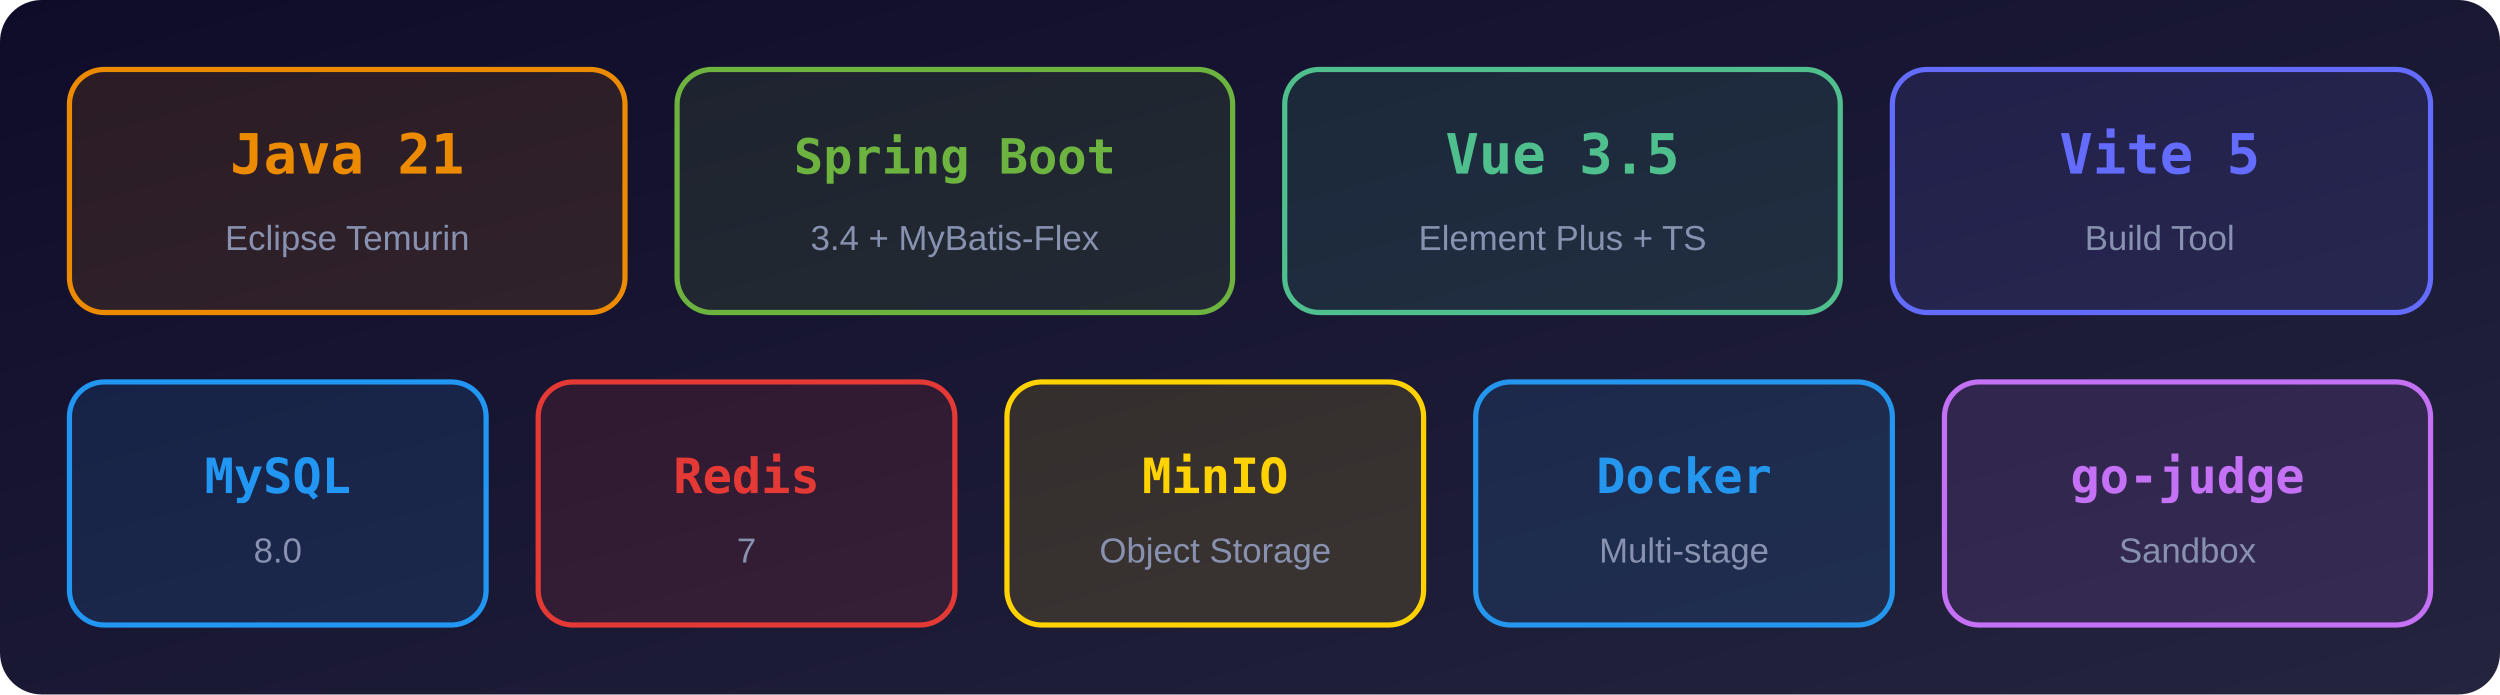
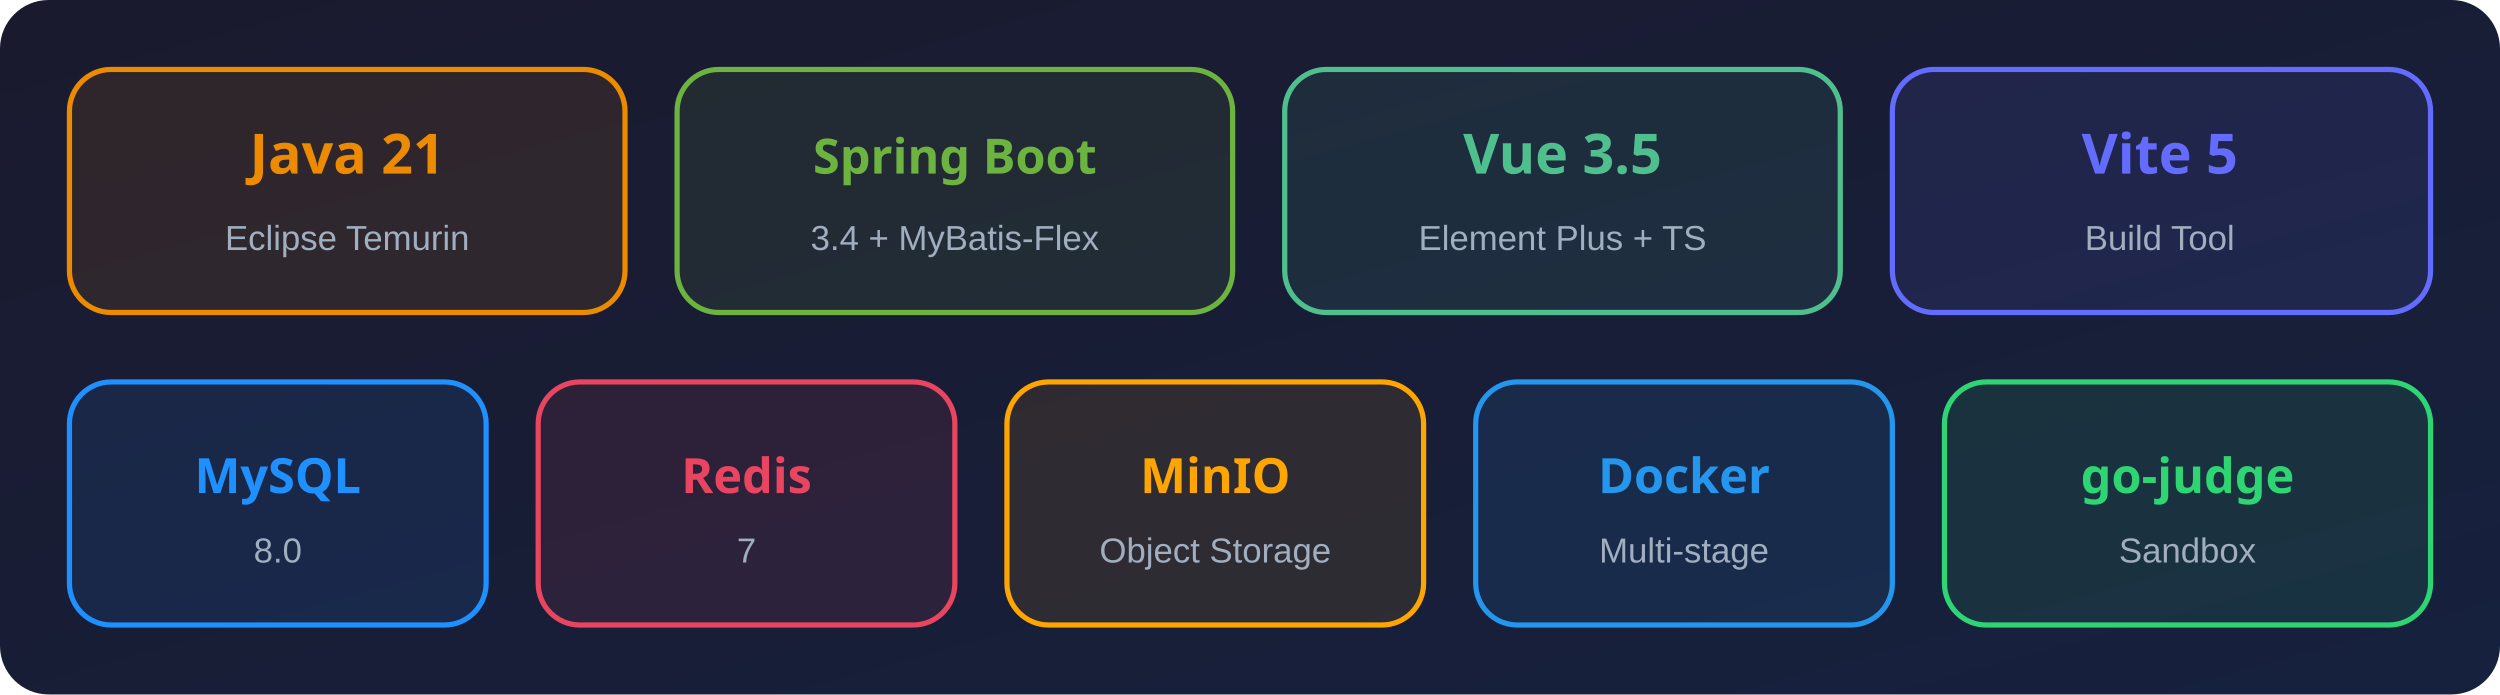
<svg xmlns="http://www.w3.org/2000/svg" width="720" height="200" viewBox="0 0 720 200">
  <defs>
    <linearGradient id="tbg" x1="0%" y1="0%" x2="100%" y2="100%">
-       <stop offset="0%" style="stop-color:#0f0c29" />
-       <stop offset="100%" style="stop-color:#24243e" />
+       <stop offset="0%" style="stop-color:#1a1a2e" />
+       <stop offset="100%" style="stop-color:#16213e" />
    </linearGradient>
  </defs>
-   <rect width="720" height="200" rx="12" fill="url(#tbg)" />
-   <rect x="20" y="20" width="160" height="70" rx="10" fill="#ED8B00" opacity="0.12" />
-   <rect x="20" y="20" width="160" height="70" rx="10" fill="none" stroke="#ED8B00" stroke-width="1.5" />
-   <text x="100" y="50" text-anchor="middle" font-family="monospace" font-size="16" fill="#ED8B00" font-weight="bold">Java 21</text>
-   <text x="100" y="72" text-anchor="middle" font-family="'Segoe UI', Arial, sans-serif" font-size="10" fill="#8892b0">Eclipse Temurin</text>
-   <rect x="195" y="20" width="160" height="70" rx="10" fill="#6DB33F" opacity="0.12" />
-   <rect x="195" y="20" width="160" height="70" rx="10" fill="none" stroke="#6DB33F" stroke-width="1.5" />
-   <text x="275" y="50" text-anchor="middle" font-family="monospace" font-size="14" fill="#6DB33F" font-weight="bold">Spring Boot</text>
-   <text x="275" y="72" text-anchor="middle" font-family="'Segoe UI', Arial, sans-serif" font-size="10" fill="#8892b0">3.4 + MyBatis-Flex</text>
-   <rect x="370" y="20" width="160" height="70" rx="10" fill="#4FC08D" opacity="0.12" />
-   <rect x="370" y="20" width="160" height="70" rx="10" fill="none" stroke="#4FC08D" stroke-width="1.5" />
-   <text x="450" y="50" text-anchor="middle" font-family="monospace" font-size="16" fill="#4FC08D" font-weight="bold">Vue 3.5</text>
-   <text x="450" y="72" text-anchor="middle" font-family="'Segoe UI', Arial, sans-serif" font-size="10" fill="#8892b0">Element Plus + TS</text>
-   <rect x="545" y="20" width="155" height="70" rx="10" fill="#646CFF" opacity="0.12" />
-   <rect x="545" y="20" width="155" height="70" rx="10" fill="none" stroke="#646CFF" stroke-width="1.5" />
-   <text x="622" y="50" text-anchor="middle" font-family="monospace" font-size="16" fill="#646CFF" font-weight="bold">Vite 5</text>
-   <text x="622" y="72" text-anchor="middle" font-family="'Segoe UI', Arial, sans-serif" font-size="10" fill="#8892b0">Build Tool</text>
-   <rect x="20" y="110" width="120" height="70" rx="10" fill="#2196F3" opacity="0.12" />
-   <rect x="20" y="110" width="120" height="70" rx="10" fill="none" stroke="#2196F3" stroke-width="1.5" />
-   <text x="80" y="142" text-anchor="middle" font-family="monospace" font-size="14" fill="#2196F3" font-weight="bold">MySQL</text>
-   <text x="80" y="162" text-anchor="middle" font-family="'Segoe UI', Arial, sans-serif" font-size="10" fill="#8892b0">8.0</text>
-   <rect x="155" y="110" width="120" height="70" rx="10" fill="#e53935" opacity="0.12" />
-   <rect x="155" y="110" width="120" height="70" rx="10" fill="none" stroke="#e53935" stroke-width="1.5" />
-   <text x="215" y="142" text-anchor="middle" font-family="monospace" font-size="14" fill="#e53935" font-weight="bold">Redis</text>
-   <text x="215" y="162" text-anchor="middle" font-family="'Segoe UI', Arial, sans-serif" font-size="10" fill="#8892b0">7</text>
-   <rect x="290" y="110" width="120" height="70" rx="10" fill="#ffd200" opacity="0.12" />
-   <rect x="290" y="110" width="120" height="70" rx="10" fill="none" stroke="#ffd200" stroke-width="1.5" />
-   <text x="350" y="142" text-anchor="middle" font-family="monospace" font-size="14" fill="#ffd200" font-weight="bold">MinIO</text>
-   <text x="350" y="162" text-anchor="middle" font-family="'Segoe UI', Arial, sans-serif" font-size="10" fill="#8892b0">Object Storage</text>
-   <rect x="425" y="110" width="120" height="70" rx="10" fill="#2496ED" opacity="0.12" />
-   <rect x="425" y="110" width="120" height="70" rx="10" fill="none" stroke="#2496ED" stroke-width="1.5" />
-   <text x="485" y="142" text-anchor="middle" font-family="monospace" font-size="14" fill="#2496ED" font-weight="bold">Docker</text>
-   <text x="485" y="162" text-anchor="middle" font-family="'Segoe UI', Arial, sans-serif" font-size="10" fill="#8892b0">Multi-stage</text>
-   <rect x="560" y="110" width="140" height="70" rx="10" fill="#c471f5" opacity="0.12" />
-   <rect x="560" y="110" width="140" height="70" rx="10" fill="none" stroke="#c471f5" stroke-width="1.5" />
-   <text x="630" y="142" text-anchor="middle" font-family="monospace" font-size="14" fill="#c471f5" font-weight="bold">go-judge</text>
-   <text x="630" y="162" text-anchor="middle" font-family="'Segoe UI', Arial, sans-serif" font-size="10" fill="#8892b0">Sandbox</text>
+   <rect width="720" height="200" rx="14" fill="url(#tbg)" />
+   <rect x="20" y="20" width="160" height="70" rx="12" fill="#ED8B00" opacity="0.1" />
+   <rect x="20" y="20" width="160" height="70" rx="12" fill="none" stroke="#ED8B00" stroke-width="1.5" />
+   <text x="100" y="50" text-anchor="middle" font-family="'Segoe UI', monospace" font-size="16" fill="#ED8B00" font-weight="bold">Java 21</text>
+   <text x="100" y="72" text-anchor="middle" font-family="'Segoe UI', Arial, sans-serif" font-size="10" fill="#a0aec0">Eclipse Temurin</text>
+   <rect x="195" y="20" width="160" height="70" rx="12" fill="#6DB33F" opacity="0.1" />
+   <rect x="195" y="20" width="160" height="70" rx="12" fill="none" stroke="#6DB33F" stroke-width="1.5" />
+   <text x="275" y="50" text-anchor="middle" font-family="'Segoe UI', monospace" font-size="14" fill="#6DB33F" font-weight="bold">Spring Boot</text>
+   <text x="275" y="72" text-anchor="middle" font-family="'Segoe UI', Arial, sans-serif" font-size="10" fill="#a0aec0">3.4 + MyBatis-Flex</text>
+   <rect x="370" y="20" width="160" height="70" rx="12" fill="#4FC08D" opacity="0.1" />
+   <rect x="370" y="20" width="160" height="70" rx="12" fill="none" stroke="#4FC08D" stroke-width="1.5" />
+   <text x="450" y="50" text-anchor="middle" font-family="'Segoe UI', monospace" font-size="16" fill="#4FC08D" font-weight="bold">Vue 3.5</text>
+   <text x="450" y="72" text-anchor="middle" font-family="'Segoe UI', Arial, sans-serif" font-size="10" fill="#a0aec0">Element Plus + TS</text>
+   <rect x="545" y="20" width="155" height="70" rx="12" fill="#646CFF" opacity="0.1" />
+   <rect x="545" y="20" width="155" height="70" rx="12" fill="none" stroke="#646CFF" stroke-width="1.5" />
+   <text x="622" y="50" text-anchor="middle" font-family="'Segoe UI', monospace" font-size="16" fill="#646CFF" font-weight="bold">Vite 5</text>
+   <text x="622" y="72" text-anchor="middle" font-family="'Segoe UI', Arial, sans-serif" font-size="10" fill="#a0aec0">Build Tool</text>
+   <rect x="20" y="110" width="120" height="70" rx="12" fill="#1e90ff" opacity="0.1" />
+   <rect x="20" y="110" width="120" height="70" rx="12" fill="none" stroke="#1e90ff" stroke-width="1.5" />
+   <text x="80" y="142" text-anchor="middle" font-family="'Segoe UI', monospace" font-size="14" fill="#1e90ff" font-weight="bold">MySQL</text>
+   <text x="80" y="162" text-anchor="middle" font-family="'Segoe UI', Arial, sans-serif" font-size="10" fill="#a0aec0">8.0</text>
+   <rect x="155" y="110" width="120" height="70" rx="12" fill="#e94560" opacity="0.1" />
+   <rect x="155" y="110" width="120" height="70" rx="12" fill="none" stroke="#e94560" stroke-width="1.5" />
+   <text x="215" y="142" text-anchor="middle" font-family="'Segoe UI', monospace" font-size="14" fill="#e94560" font-weight="bold">Redis</text>
+   <text x="215" y="162" text-anchor="middle" font-family="'Segoe UI', Arial, sans-serif" font-size="10" fill="#a0aec0">7</text>
+   <rect x="290" y="110" width="120" height="70" rx="12" fill="#ffa502" opacity="0.1" />
+   <rect x="290" y="110" width="120" height="70" rx="12" fill="none" stroke="#ffa502" stroke-width="1.5" />
+   <text x="350" y="142" text-anchor="middle" font-family="'Segoe UI', monospace" font-size="14" fill="#ffa502" font-weight="bold">MinIO</text>
+   <text x="350" y="162" text-anchor="middle" font-family="'Segoe UI', Arial, sans-serif" font-size="10" fill="#a0aec0">Object Storage</text>
+   <rect x="425" y="110" width="120" height="70" rx="12" fill="#2496ED" opacity="0.1" />
+   <rect x="425" y="110" width="120" height="70" rx="12" fill="none" stroke="#2496ED" stroke-width="1.5" />
+   <text x="485" y="142" text-anchor="middle" font-family="'Segoe UI', monospace" font-size="14" fill="#2496ED" font-weight="bold">Docker</text>
+   <text x="485" y="162" text-anchor="middle" font-family="'Segoe UI', Arial, sans-serif" font-size="10" fill="#a0aec0">Multi-stage</text>
+   <rect x="560" y="110" width="140" height="70" rx="12" fill="#2ed573" opacity="0.1" />
+   <rect x="560" y="110" width="140" height="70" rx="12" fill="none" stroke="#2ed573" stroke-width="1.5" />
+   <text x="630" y="142" text-anchor="middle" font-family="'Segoe UI', monospace" font-size="14" fill="#2ed573" font-weight="bold">go-judge</text>
+   <text x="630" y="162" text-anchor="middle" font-family="'Segoe UI', Arial, sans-serif" font-size="10" fill="#a0aec0">Sandbox</text>
</svg>
